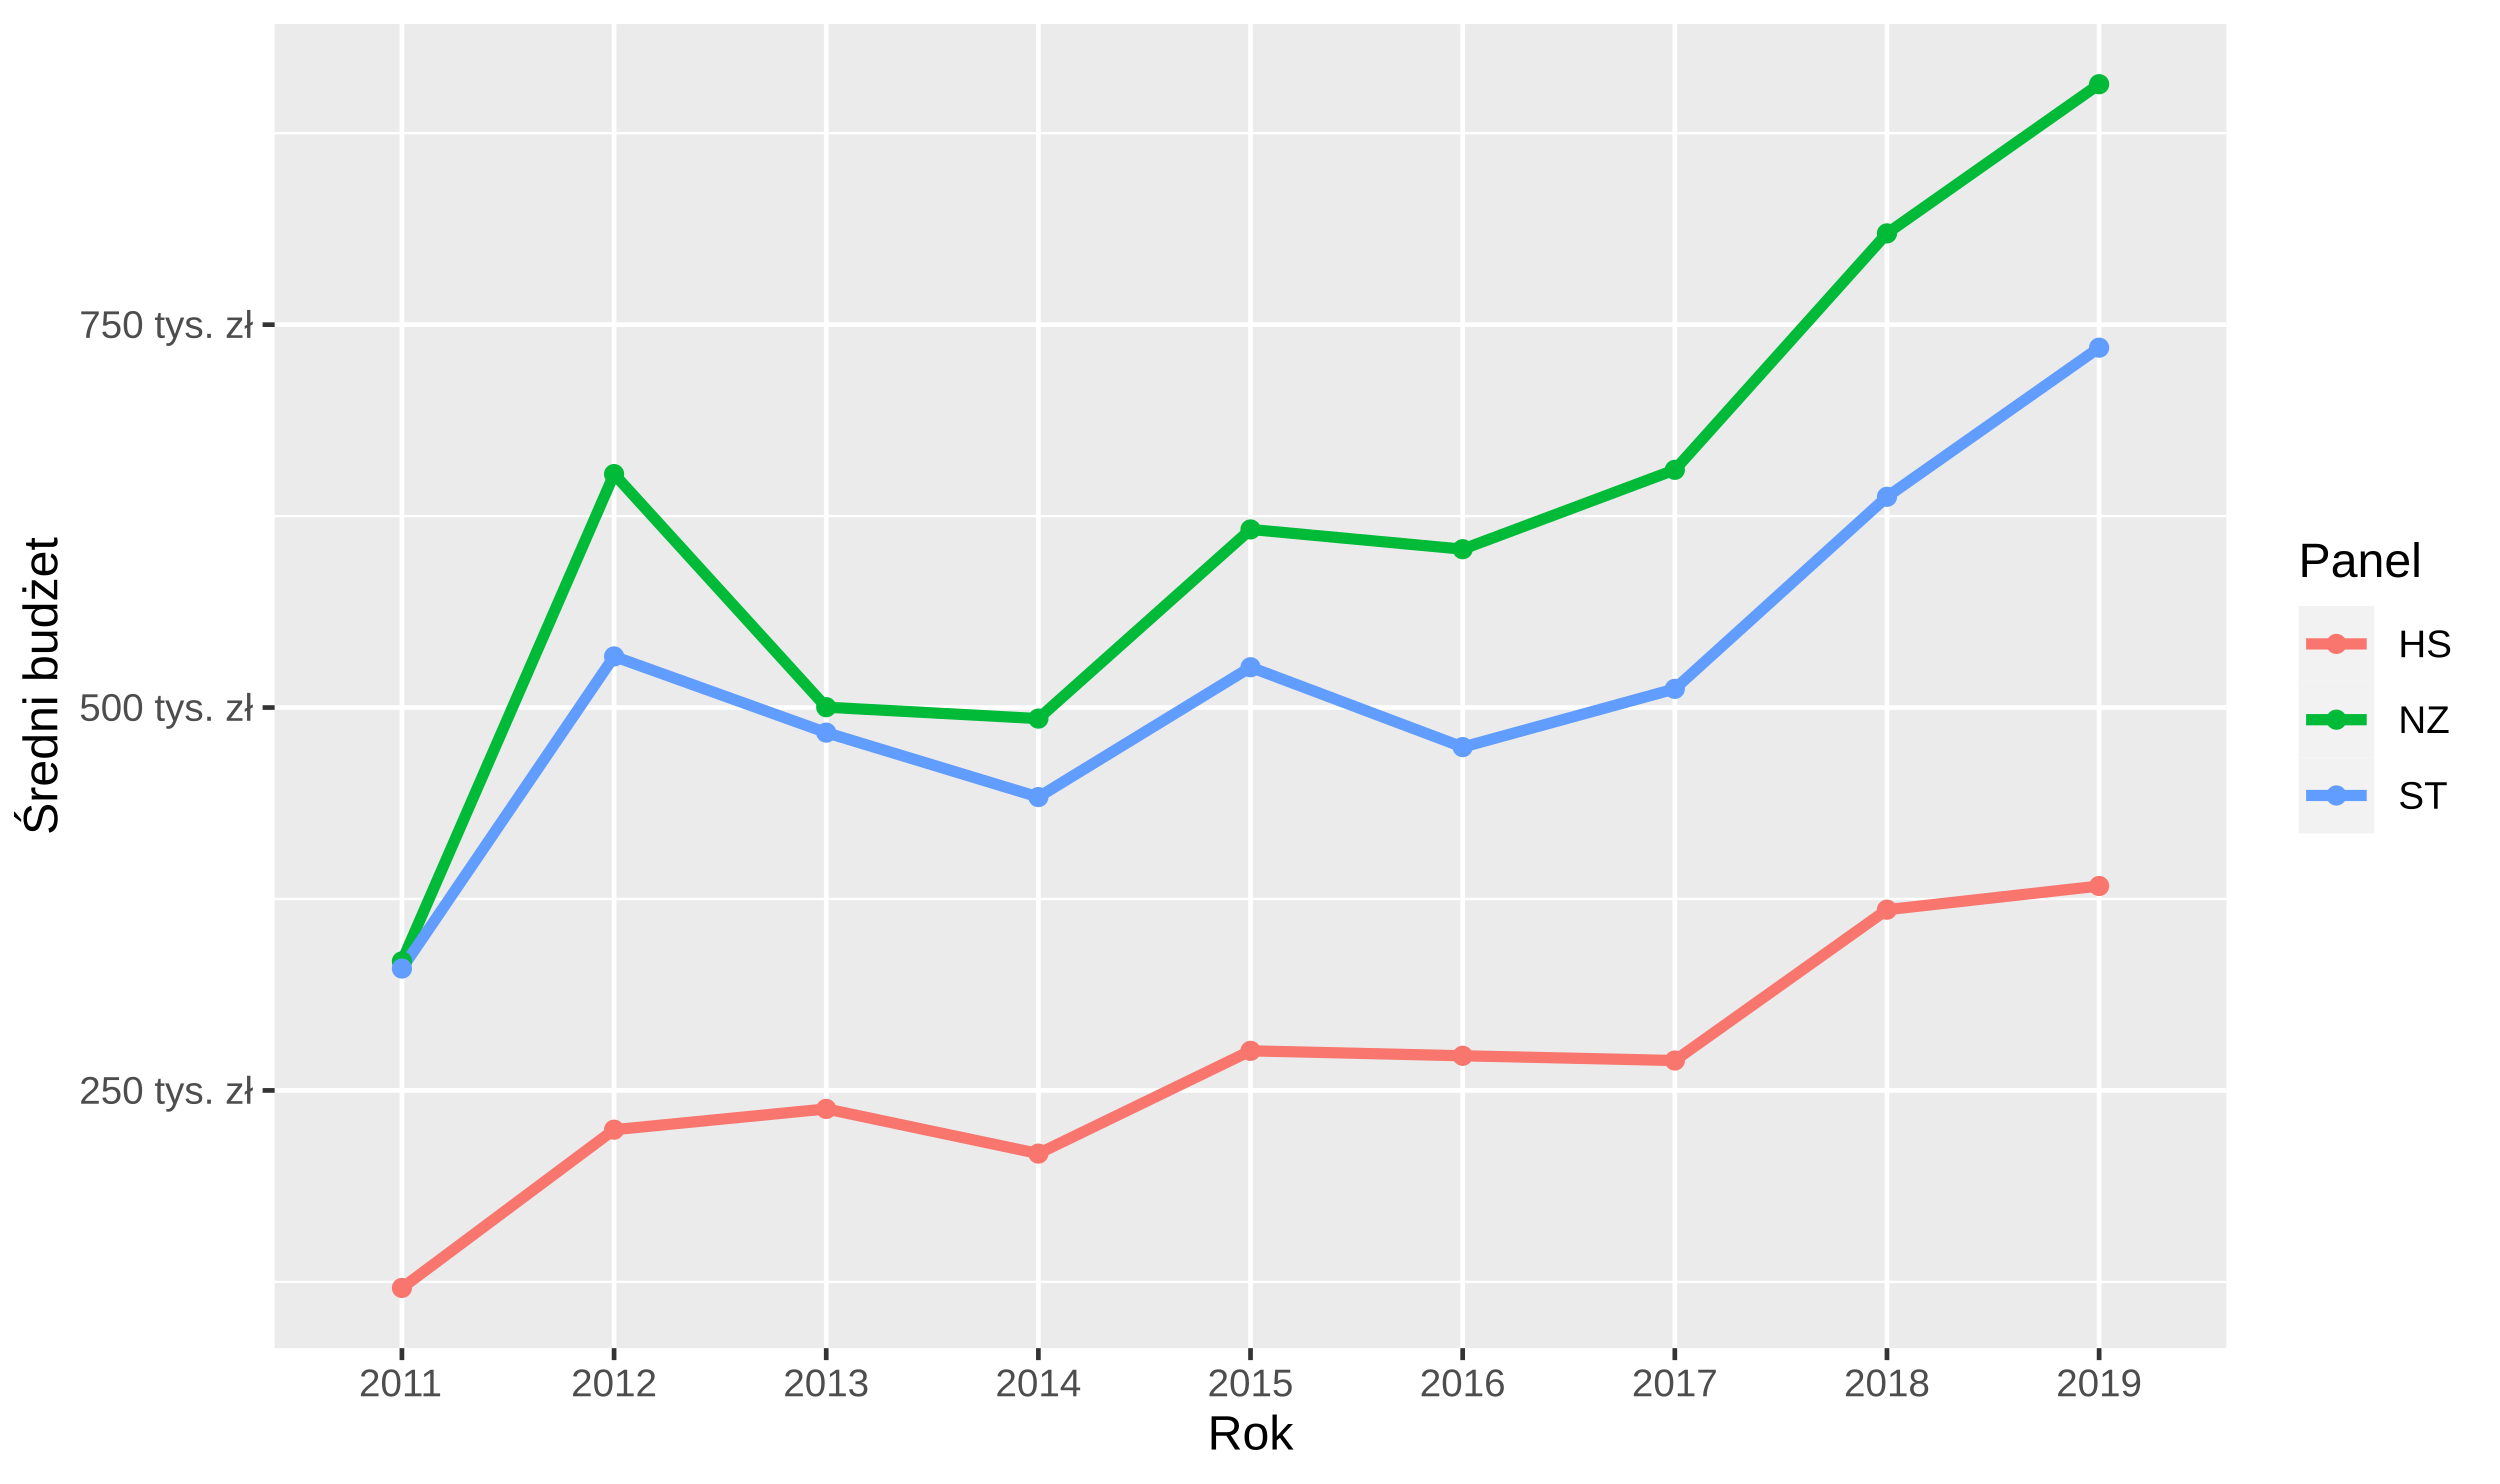
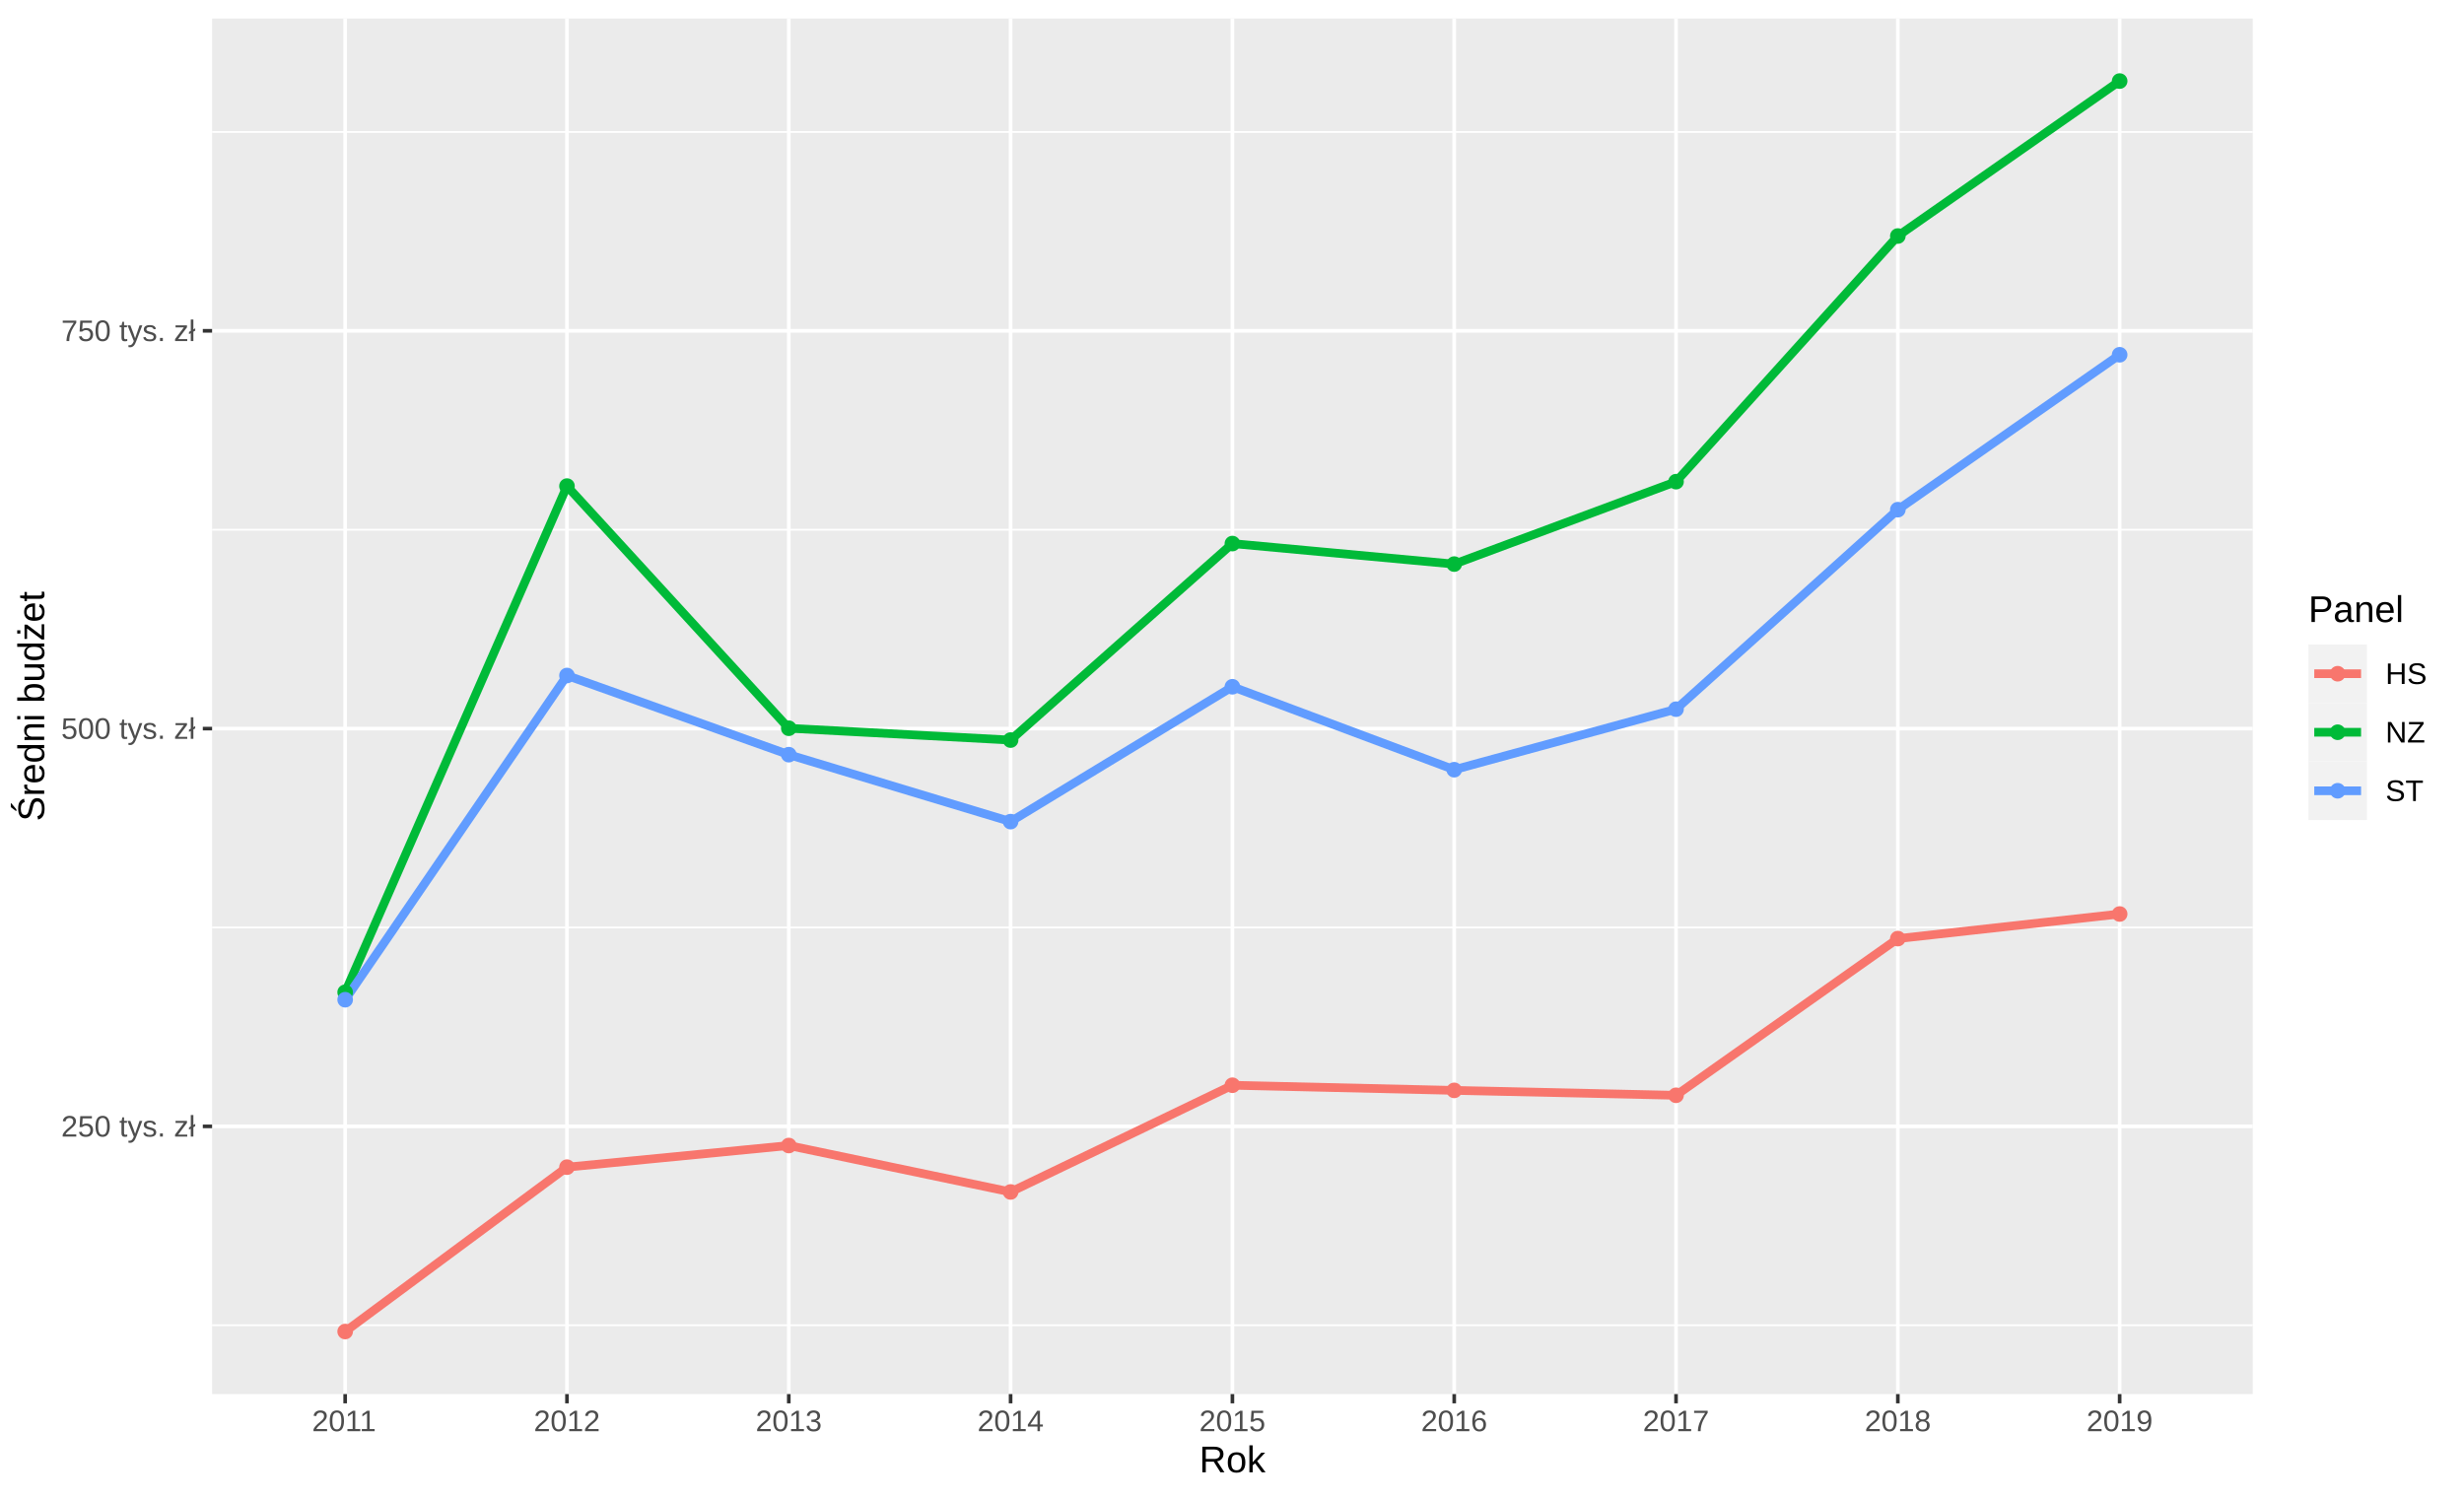
- <svg xmlns="http://www.w3.org/2000/svg" viewBox="0 0 570.00 338.25">
+ <svg xmlns="http://www.w3.org/2000/svg" viewBox="0 0 727.50 442.50">
  <defs>
    <style type="text/css">
    line, polyline, polygon, path, rect, circle {
      fill: none;
      stroke: #000000;
      stroke-linecap: round;
      stroke-linejoin: round;
      stroke-miterlimit: 10.00;
    }
  </style>
  </defs>
  <rect width="100%" height="100%" style="stroke: none; fill: #FFFFFF;" />
-   <rect x="0" y="0" width="570.00" height="338.25" style="stroke-width: 1.07; stroke: #FFFFFF; fill: #FFFFFF;" />
+   <rect x="0" y="0.00" width="727.50" height="442.50" style="stroke-width: 1.07; stroke: #FFFFFF; fill: #FFFFFF;" />
  <defs>
-     <clipPath id="cpNjIuNjJ8NTA3LjYyfDMwNy4zN3w1LjQ4">
-       <rect x="62.62" y="5.48" width="445.00" height="301.89" />
+     <clipPath id="cpNjIuNjJ8NjY1LjEyfDQxMS42Mnw1LjQ4">
+       <rect x="62.62" y="5.48" width="602.50" height="406.14" />
    </clipPath>
  </defs>
-   <rect x="62.62" y="5.48" width="445.00" height="301.89" style="stroke-width: 1.07; stroke: none; fill: #EBEBEB;" clip-path="url(#cpNjIuNjJ8NTA3LjYyfDMwNy4zN3w1LjQ4)" />
-   <polyline points="62.62,292.27 507.62,292.27 " style="stroke-width: 0.53; stroke: #FFFFFF; stroke-linecap: butt;" clip-path="url(#cpNjIuNjJ8NTA3LjYyfDMwNy4zN3w1LjQ4)" />
-   <polyline points="62.62,204.97 507.62,204.97 " style="stroke-width: 0.53; stroke: #FFFFFF; stroke-linecap: butt;" clip-path="url(#cpNjIuNjJ8NTA3LjYyfDMwNy4zN3w1LjQ4)" />
-   <polyline points="62.62,117.67 507.62,117.67 " style="stroke-width: 0.53; stroke: #FFFFFF; stroke-linecap: butt;" clip-path="url(#cpNjIuNjJ8NTA3LjYyfDMwNy4zN3w1LjQ4)" />
-   <polyline points="62.62,30.36 507.62,30.36 " style="stroke-width: 0.53; stroke: #FFFFFF; stroke-linecap: butt;" clip-path="url(#cpNjIuNjJ8NTA3LjYyfDMwNy4zN3w1LjQ4)" />
-   <polyline points="62.62,248.62 507.62,248.62 " style="stroke-width: 1.07; stroke: #FFFFFF; stroke-linecap: butt;" clip-path="url(#cpNjIuNjJ8NTA3LjYyfDMwNy4zN3w1LjQ4)" />
-   <polyline points="62.62,161.32 507.62,161.32 " style="stroke-width: 1.07; stroke: #FFFFFF; stroke-linecap: butt;" clip-path="url(#cpNjIuNjJ8NTA3LjYyfDMwNy4zN3w1LjQ4)" />
-   <polyline points="62.62,74.02 507.62,74.02 " style="stroke-width: 1.07; stroke: #FFFFFF; stroke-linecap: butt;" clip-path="url(#cpNjIuNjJ8NTA3LjYyfDMwNy4zN3w1LjQ4)" />
-   <polyline points="91.64,307.37 91.64,5.48 " style="stroke-width: 1.07; stroke: #FFFFFF; stroke-linecap: butt;" clip-path="url(#cpNjIuNjJ8NTA3LjYyfDMwNy4zN3w1LjQ4)" />
-   <polyline points="140.01,307.37 140.01,5.48 " style="stroke-width: 1.07; stroke: #FFFFFF; stroke-linecap: butt;" clip-path="url(#cpNjIuNjJ8NTA3LjYyfDMwNy4zN3w1LjQ4)" />
-   <polyline points="188.38,307.37 188.38,5.48 " style="stroke-width: 1.07; stroke: #FFFFFF; stroke-linecap: butt;" clip-path="url(#cpNjIuNjJ8NTA3LjYyfDMwNy4zN3w1LjQ4)" />
-   <polyline points="236.75,307.37 236.75,5.48 " style="stroke-width: 1.07; stroke: #FFFFFF; stroke-linecap: butt;" clip-path="url(#cpNjIuNjJ8NTA3LjYyfDMwNy4zN3w1LjQ4)" />
-   <polyline points="285.12,307.37 285.12,5.48 " style="stroke-width: 1.07; stroke: #FFFFFF; stroke-linecap: butt;" clip-path="url(#cpNjIuNjJ8NTA3LjYyfDMwNy4zN3w1LjQ4)" />
-   <polyline points="333.49,307.37 333.49,5.48 " style="stroke-width: 1.07; stroke: #FFFFFF; stroke-linecap: butt;" clip-path="url(#cpNjIuNjJ8NTA3LjYyfDMwNy4zN3w1LjQ4)" />
-   <polyline points="381.86,307.37 381.86,5.48 " style="stroke-width: 1.07; stroke: #FFFFFF; stroke-linecap: butt;" clip-path="url(#cpNjIuNjJ8NTA3LjYyfDMwNy4zN3w1LjQ4)" />
-   <polyline points="430.23,307.37 430.23,5.48 " style="stroke-width: 1.07; stroke: #FFFFFF; stroke-linecap: butt;" clip-path="url(#cpNjIuNjJ8NTA3LjYyfDMwNy4zN3w1LjQ4)" />
-   <polyline points="478.60,307.37 478.60,5.48 " style="stroke-width: 1.07; stroke: #FFFFFF; stroke-linecap: butt;" clip-path="url(#cpNjIuNjJ8NTA3LjYyfDMwNy4zN3w1LjQ4)" />
-   <polyline points="91.64,293.65 140.01,257.57 188.38,252.83 236.75,263.02 285.12,239.59 333.49,240.72 381.86,241.80 430.23,207.41 478.60,202.01 " style="stroke-width: 2.56; stroke: #F8766D; stroke-linecap: butt;" clip-path="url(#cpNjIuNjJ8NTA3LjYyfDMwNy4zN3w1LjQ4)" />
-   <polyline points="91.64,219.19 140.01,108.09 188.38,161.24 236.75,163.84 285.12,120.71 333.49,125.22 381.86,107.12 430.23,53.21 478.60,19.20 " style="stroke-width: 2.56; stroke: #00BA38; stroke-linecap: butt;" clip-path="url(#cpNjIuNjJ8NTA3LjYyfDMwNy4zN3w1LjQ4)" />
-   <polyline points="91.64,220.83 140.01,149.67 188.38,167.04 236.75,181.73 285.12,152.13 333.49,170.34 381.86,157.06 430.23,113.27 478.60,79.27 " style="stroke-width: 2.56; stroke: #619CFF; stroke-linecap: butt;" clip-path="url(#cpNjIuNjJ8NTA3LjYyfDMwNy4zN3w1LjQ4)" />
-   <circle cx="91.64" cy="293.65" r="1.95" style="stroke-width: 0.71; stroke: #F8766D; fill: #F8766D;" clip-path="url(#cpNjIuNjJ8NTA3LjYyfDMwNy4zN3w1LjQ4)" />
-   <circle cx="140.01" cy="257.57" r="1.95" style="stroke-width: 0.71; stroke: #F8766D; fill: #F8766D;" clip-path="url(#cpNjIuNjJ8NTA3LjYyfDMwNy4zN3w1LjQ4)" />
-   <circle cx="188.38" cy="252.83" r="1.95" style="stroke-width: 0.71; stroke: #F8766D; fill: #F8766D;" clip-path="url(#cpNjIuNjJ8NTA3LjYyfDMwNy4zN3w1LjQ4)" />
-   <circle cx="236.75" cy="263.02" r="1.95" style="stroke-width: 0.71; stroke: #F8766D; fill: #F8766D;" clip-path="url(#cpNjIuNjJ8NTA3LjYyfDMwNy4zN3w1LjQ4)" />
-   <circle cx="285.12" cy="239.59" r="1.95" style="stroke-width: 0.71; stroke: #F8766D; fill: #F8766D;" clip-path="url(#cpNjIuNjJ8NTA3LjYyfDMwNy4zN3w1LjQ4)" />
-   <circle cx="333.49" cy="240.72" r="1.95" style="stroke-width: 0.71; stroke: #F8766D; fill: #F8766D;" clip-path="url(#cpNjIuNjJ8NTA3LjYyfDMwNy4zN3w1LjQ4)" />
-   <circle cx="381.86" cy="241.80" r="1.95" style="stroke-width: 0.71; stroke: #F8766D; fill: #F8766D;" clip-path="url(#cpNjIuNjJ8NTA3LjYyfDMwNy4zN3w1LjQ4)" />
-   <circle cx="430.23" cy="207.41" r="1.95" style="stroke-width: 0.71; stroke: #F8766D; fill: #F8766D;" clip-path="url(#cpNjIuNjJ8NTA3LjYyfDMwNy4zN3w1LjQ4)" />
-   <circle cx="478.60" cy="202.01" r="1.95" style="stroke-width: 0.71; stroke: #F8766D; fill: #F8766D;" clip-path="url(#cpNjIuNjJ8NTA3LjYyfDMwNy4zN3w1LjQ4)" />
-   <circle cx="91.64" cy="219.19" r="1.95" style="stroke-width: 0.71; stroke: #00BA38; fill: #00BA38;" clip-path="url(#cpNjIuNjJ8NTA3LjYyfDMwNy4zN3w1LjQ4)" />
-   <circle cx="140.01" cy="108.09" r="1.95" style="stroke-width: 0.71; stroke: #00BA38; fill: #00BA38;" clip-path="url(#cpNjIuNjJ8NTA3LjYyfDMwNy4zN3w1LjQ4)" />
-   <circle cx="188.38" cy="161.24" r="1.95" style="stroke-width: 0.71; stroke: #00BA38; fill: #00BA38;" clip-path="url(#cpNjIuNjJ8NTA3LjYyfDMwNy4zN3w1LjQ4)" />
-   <circle cx="236.75" cy="163.84" r="1.95" style="stroke-width: 0.71; stroke: #00BA38; fill: #00BA38;" clip-path="url(#cpNjIuNjJ8NTA3LjYyfDMwNy4zN3w1LjQ4)" />
-   <circle cx="285.12" cy="120.71" r="1.95" style="stroke-width: 0.71; stroke: #00BA38; fill: #00BA38;" clip-path="url(#cpNjIuNjJ8NTA3LjYyfDMwNy4zN3w1LjQ4)" />
-   <circle cx="333.49" cy="125.22" r="1.95" style="stroke-width: 0.71; stroke: #00BA38; fill: #00BA38;" clip-path="url(#cpNjIuNjJ8NTA3LjYyfDMwNy4zN3w1LjQ4)" />
-   <circle cx="381.86" cy="107.12" r="1.95" style="stroke-width: 0.71; stroke: #00BA38; fill: #00BA38;" clip-path="url(#cpNjIuNjJ8NTA3LjYyfDMwNy4zN3w1LjQ4)" />
-   <circle cx="430.23" cy="53.21" r="1.95" style="stroke-width: 0.71; stroke: #00BA38; fill: #00BA38;" clip-path="url(#cpNjIuNjJ8NTA3LjYyfDMwNy4zN3w1LjQ4)" />
-   <circle cx="478.60" cy="19.20" r="1.95" style="stroke-width: 0.71; stroke: #00BA38; fill: #00BA38;" clip-path="url(#cpNjIuNjJ8NTA3LjYyfDMwNy4zN3w1LjQ4)" />
-   <circle cx="91.64" cy="220.83" r="1.95" style="stroke-width: 0.71; stroke: #619CFF; fill: #619CFF;" clip-path="url(#cpNjIuNjJ8NTA3LjYyfDMwNy4zN3w1LjQ4)" />
-   <circle cx="140.01" cy="149.67" r="1.95" style="stroke-width: 0.71; stroke: #619CFF; fill: #619CFF;" clip-path="url(#cpNjIuNjJ8NTA3LjYyfDMwNy4zN3w1LjQ4)" />
-   <circle cx="188.38" cy="167.04" r="1.95" style="stroke-width: 0.71; stroke: #619CFF; fill: #619CFF;" clip-path="url(#cpNjIuNjJ8NTA3LjYyfDMwNy4zN3w1LjQ4)" />
-   <circle cx="236.75" cy="181.73" r="1.95" style="stroke-width: 0.71; stroke: #619CFF; fill: #619CFF;" clip-path="url(#cpNjIuNjJ8NTA3LjYyfDMwNy4zN3w1LjQ4)" />
-   <circle cx="285.12" cy="152.13" r="1.95" style="stroke-width: 0.71; stroke: #619CFF; fill: #619CFF;" clip-path="url(#cpNjIuNjJ8NTA3LjYyfDMwNy4zN3w1LjQ4)" />
-   <circle cx="333.49" cy="170.34" r="1.95" style="stroke-width: 0.71; stroke: #619CFF; fill: #619CFF;" clip-path="url(#cpNjIuNjJ8NTA3LjYyfDMwNy4zN3w1LjQ4)" />
-   <circle cx="381.86" cy="157.06" r="1.95" style="stroke-width: 0.71; stroke: #619CFF; fill: #619CFF;" clip-path="url(#cpNjIuNjJ8NTA3LjYyfDMwNy4zN3w1LjQ4)" />
-   <circle cx="430.23" cy="113.27" r="1.95" style="stroke-width: 0.71; stroke: #619CFF; fill: #619CFF;" clip-path="url(#cpNjIuNjJ8NTA3LjYyfDMwNy4zN3w1LjQ4)" />
-   <circle cx="478.60" cy="79.27" r="1.95" style="stroke-width: 0.71; stroke: #619CFF; fill: #619CFF;" clip-path="url(#cpNjIuNjJ8NTA3LjYyfDMwNy4zN3w1LjQ4)" />
+   <rect x="62.62" y="5.48" width="602.50" height="406.14" style="stroke-width: 1.07; stroke: none; fill: #EBEBEB;" clip-path="url(#cpNjIuNjJ8NjY1LjEyfDQxMS42Mnw1LjQ4)" />
+   <polyline points="62.62,391.31 665.12,391.31 " style="stroke-width: 0.53; stroke: #FFFFFF; stroke-linecap: butt;" clip-path="url(#cpNjIuNjJ8NjY1LjEyfDQxMS42Mnw1LjQ4)" />
+   <polyline points="62.62,273.86 665.12,273.86 " style="stroke-width: 0.53; stroke: #FFFFFF; stroke-linecap: butt;" clip-path="url(#cpNjIuNjJ8NjY1LjEyfDQxMS42Mnw1LjQ4)" />
+   <polyline points="62.62,156.41 665.12,156.41 " style="stroke-width: 0.53; stroke: #FFFFFF; stroke-linecap: butt;" clip-path="url(#cpNjIuNjJ8NjY1LjEyfDQxMS42Mnw1LjQ4)" />
+   <polyline points="62.62,38.96 665.12,38.96 " style="stroke-width: 0.53; stroke: #FFFFFF; stroke-linecap: butt;" clip-path="url(#cpNjIuNjJ8NjY1LjEyfDQxMS42Mnw1LjQ4)" />
+   <polyline points="62.62,332.59 665.12,332.59 " style="stroke-width: 1.07; stroke: #FFFFFF; stroke-linecap: butt;" clip-path="url(#cpNjIuNjJ8NjY1LjEyfDQxMS42Mnw1LjQ4)" />
+   <polyline points="62.62,215.13 665.12,215.13 " style="stroke-width: 1.07; stroke: #FFFFFF; stroke-linecap: butt;" clip-path="url(#cpNjIuNjJ8NjY1LjEyfDQxMS42Mnw1LjQ4)" />
+   <polyline points="62.62,97.68 665.12,97.68 " style="stroke-width: 1.07; stroke: #FFFFFF; stroke-linecap: butt;" clip-path="url(#cpNjIuNjJ8NjY1LjEyfDQxMS42Mnw1LjQ4)" />
+   <polyline points="101.91,411.62 101.91,5.48 " style="stroke-width: 1.07; stroke: #FFFFFF; stroke-linecap: butt;" clip-path="url(#cpNjIuNjJ8NjY1LjEyfDQxMS42Mnw1LjQ4)" />
+   <polyline points="167.40,411.62 167.40,5.48 " style="stroke-width: 1.07; stroke: #FFFFFF; stroke-linecap: butt;" clip-path="url(#cpNjIuNjJ8NjY1LjEyfDQxMS42Mnw1LjQ4)" />
+   <polyline points="232.89,411.62 232.89,5.48 " style="stroke-width: 1.07; stroke: #FFFFFF; stroke-linecap: butt;" clip-path="url(#cpNjIuNjJ8NjY1LjEyfDQxMS42Mnw1LjQ4)" />
+   <polyline points="298.38,411.62 298.38,5.48 " style="stroke-width: 1.07; stroke: #FFFFFF; stroke-linecap: butt;" clip-path="url(#cpNjIuNjJ8NjY1LjEyfDQxMS42Mnw1LjQ4)" />
+   <polyline points="363.87,411.62 363.87,5.48 " style="stroke-width: 1.07; stroke: #FFFFFF; stroke-linecap: butt;" clip-path="url(#cpNjIuNjJ8NjY1LjEyfDQxMS42Mnw1LjQ4)" />
+   <polyline points="429.36,411.62 429.36,5.48 " style="stroke-width: 1.07; stroke: #FFFFFF; stroke-linecap: butt;" clip-path="url(#cpNjIuNjJ8NjY1LjEyfDQxMS42Mnw1LjQ4)" />
+   <polyline points="494.85,411.62 494.85,5.48 " style="stroke-width: 1.07; stroke: #FFFFFF; stroke-linecap: butt;" clip-path="url(#cpNjIuNjJ8NjY1LjEyfDQxMS42Mnw1LjQ4)" />
+   <polyline points="560.34,411.62 560.34,5.48 " style="stroke-width: 1.07; stroke: #FFFFFF; stroke-linecap: butt;" clip-path="url(#cpNjIuNjJ8NjY1LjEyfDQxMS42Mnw1LjQ4)" />
+   <polyline points="625.83,411.62 625.83,5.48 " style="stroke-width: 1.07; stroke: #FFFFFF; stroke-linecap: butt;" clip-path="url(#cpNjIuNjJ8NjY1LjEyfDQxMS42Mnw1LjQ4)" />
+   <polyline points="101.91,393.16 167.40,344.63 232.89,338.24 298.38,351.95 363.87,320.44 429.36,321.96 494.85,323.41 560.34,277.14 625.83,269.88 " style="stroke-width: 2.56; stroke: #F8766D; stroke-linecap: butt;" clip-path="url(#cpNjIuNjJ8NjY1LjEyfDQxMS42Mnw1LjQ4)" />
+   <polyline points="101.91,292.99 167.40,143.53 232.89,215.03 298.38,218.52 363.87,160.50 429.36,166.56 494.85,142.22 560.34,69.69 625.83,23.94 " style="stroke-width: 2.56; stroke: #00BA38; stroke-linecap: butt;" clip-path="url(#cpNjIuNjJ8NjY1LjEyfDQxMS42Mnw1LjQ4)" />
+   <polyline points="101.91,295.19 167.40,199.46 232.89,222.83 298.38,242.60 363.87,202.78 429.36,227.27 494.85,209.40 560.34,150.49 625.83,104.75 " style="stroke-width: 2.56; stroke: #619CFF; stroke-linecap: butt;" clip-path="url(#cpNjIuNjJ8NjY1LjEyfDQxMS42Mnw1LjQ4)" />
+   <circle cx="101.91" cy="393.16" r="1.95" style="stroke-width: 0.71; stroke: #F8766D; fill: #F8766D;" clip-path="url(#cpNjIuNjJ8NjY1LjEyfDQxMS42Mnw1LjQ4)" />
+   <circle cx="167.40" cy="344.63" r="1.95" style="stroke-width: 0.71; stroke: #F8766D; fill: #F8766D;" clip-path="url(#cpNjIuNjJ8NjY1LjEyfDQxMS42Mnw1LjQ4)" />
+   <circle cx="232.89" cy="338.24" r="1.95" style="stroke-width: 0.71; stroke: #F8766D; fill: #F8766D;" clip-path="url(#cpNjIuNjJ8NjY1LjEyfDQxMS42Mnw1LjQ4)" />
+   <circle cx="298.38" cy="351.95" r="1.95" style="stroke-width: 0.71; stroke: #F8766D; fill: #F8766D;" clip-path="url(#cpNjIuNjJ8NjY1LjEyfDQxMS42Mnw1LjQ4)" />
+   <circle cx="363.87" cy="320.44" r="1.95" style="stroke-width: 0.71; stroke: #F8766D; fill: #F8766D;" clip-path="url(#cpNjIuNjJ8NjY1LjEyfDQxMS42Mnw1LjQ4)" />
+   <circle cx="429.36" cy="321.96" r="1.95" style="stroke-width: 0.71; stroke: #F8766D; fill: #F8766D;" clip-path="url(#cpNjIuNjJ8NjY1LjEyfDQxMS42Mnw1LjQ4)" />
+   <circle cx="494.85" cy="323.41" r="1.95" style="stroke-width: 0.71; stroke: #F8766D; fill: #F8766D;" clip-path="url(#cpNjIuNjJ8NjY1LjEyfDQxMS42Mnw1LjQ4)" />
+   <circle cx="560.34" cy="277.14" r="1.95" style="stroke-width: 0.71; stroke: #F8766D; fill: #F8766D;" clip-path="url(#cpNjIuNjJ8NjY1LjEyfDQxMS42Mnw1LjQ4)" />
+   <circle cx="625.83" cy="269.88" r="1.95" style="stroke-width: 0.71; stroke: #F8766D; fill: #F8766D;" clip-path="url(#cpNjIuNjJ8NjY1LjEyfDQxMS42Mnw1LjQ4)" />
+   <circle cx="101.91" cy="292.99" r="1.95" style="stroke-width: 0.71; stroke: #00BA38; fill: #00BA38;" clip-path="url(#cpNjIuNjJ8NjY1LjEyfDQxMS42Mnw1LjQ4)" />
+   <circle cx="167.40" cy="143.53" r="1.95" style="stroke-width: 0.71; stroke: #00BA38; fill: #00BA38;" clip-path="url(#cpNjIuNjJ8NjY1LjEyfDQxMS42Mnw1LjQ4)" />
+   <circle cx="232.89" cy="215.03" r="1.95" style="stroke-width: 0.71; stroke: #00BA38; fill: #00BA38;" clip-path="url(#cpNjIuNjJ8NjY1LjEyfDQxMS42Mnw1LjQ4)" />
+   <circle cx="298.38" cy="218.52" r="1.95" style="stroke-width: 0.71; stroke: #00BA38; fill: #00BA38;" clip-path="url(#cpNjIuNjJ8NjY1LjEyfDQxMS42Mnw1LjQ4)" />
+   <circle cx="363.87" cy="160.50" r="1.95" style="stroke-width: 0.71; stroke: #00BA38; fill: #00BA38;" clip-path="url(#cpNjIuNjJ8NjY1LjEyfDQxMS42Mnw1LjQ4)" />
+   <circle cx="429.36" cy="166.56" r="1.95" style="stroke-width: 0.71; stroke: #00BA38; fill: #00BA38;" clip-path="url(#cpNjIuNjJ8NjY1LjEyfDQxMS42Mnw1LjQ4)" />
+   <circle cx="494.85" cy="142.22" r="1.95" style="stroke-width: 0.71; stroke: #00BA38; fill: #00BA38;" clip-path="url(#cpNjIuNjJ8NjY1LjEyfDQxMS42Mnw1LjQ4)" />
+   <circle cx="560.34" cy="69.69" r="1.95" style="stroke-width: 0.71; stroke: #00BA38; fill: #00BA38;" clip-path="url(#cpNjIuNjJ8NjY1LjEyfDQxMS42Mnw1LjQ4)" />
+   <circle cx="625.83" cy="23.94" r="1.95" style="stroke-width: 0.71; stroke: #00BA38; fill: #00BA38;" clip-path="url(#cpNjIuNjJ8NjY1LjEyfDQxMS42Mnw1LjQ4)" />
+   <circle cx="101.91" cy="295.19" r="1.95" style="stroke-width: 0.71; stroke: #619CFF; fill: #619CFF;" clip-path="url(#cpNjIuNjJ8NjY1LjEyfDQxMS42Mnw1LjQ4)" />
+   <circle cx="167.40" cy="199.46" r="1.95" style="stroke-width: 0.71; stroke: #619CFF; fill: #619CFF;" clip-path="url(#cpNjIuNjJ8NjY1LjEyfDQxMS42Mnw1LjQ4)" />
+   <circle cx="232.89" cy="222.83" r="1.95" style="stroke-width: 0.71; stroke: #619CFF; fill: #619CFF;" clip-path="url(#cpNjIuNjJ8NjY1LjEyfDQxMS42Mnw1LjQ4)" />
+   <circle cx="298.38" cy="242.60" r="1.95" style="stroke-width: 0.71; stroke: #619CFF; fill: #619CFF;" clip-path="url(#cpNjIuNjJ8NjY1LjEyfDQxMS42Mnw1LjQ4)" />
+   <circle cx="363.87" cy="202.78" r="1.95" style="stroke-width: 0.71; stroke: #619CFF; fill: #619CFF;" clip-path="url(#cpNjIuNjJ8NjY1LjEyfDQxMS42Mnw1LjQ4)" />
+   <circle cx="429.36" cy="227.27" r="1.95" style="stroke-width: 0.71; stroke: #619CFF; fill: #619CFF;" clip-path="url(#cpNjIuNjJ8NjY1LjEyfDQxMS42Mnw1LjQ4)" />
+   <circle cx="494.85" cy="209.40" r="1.95" style="stroke-width: 0.71; stroke: #619CFF; fill: #619CFF;" clip-path="url(#cpNjIuNjJ8NjY1LjEyfDQxMS42Mnw1LjQ4)" />
+   <circle cx="560.34" cy="150.49" r="1.95" style="stroke-width: 0.71; stroke: #619CFF; fill: #619CFF;" clip-path="url(#cpNjIuNjJ8NjY1LjEyfDQxMS42Mnw1LjQ4)" />
+   <circle cx="625.83" cy="104.75" r="1.95" style="stroke-width: 0.71; stroke: #619CFF; fill: #619CFF;" clip-path="url(#cpNjIuNjJ8NjY1LjEyfDQxMS42Mnw1LjQ4)" />
  <defs>
-     <clipPath id="cpMC4wMHw1NzAuMDB8MzM4LjI1fDAuMDA=">
-       <rect x="0.00" y="0.00" width="570.00" height="338.25" />
+     <clipPath id="cpMC4wMHw3MjcuNTB8NDQyLjUwfDAuMDA=">
+       <rect x="0.00" y="0.00" width="727.50" height="442.50" />
    </clipPath>
  </defs>
-   <g clip-path="url(#cpMC4wMHw1NzAuMDB8MzM4LjI1fDAuMDA=)">
-     <text x="18.07" y="251.65" style="font-size: 8.80px; fill: #4D4D4D; font-family: Liberation Sans;" textLength="39.62px" lengthAdjust="spacingAndGlyphs">250 tys. zł</text>
+   <g clip-path="url(#cpMC4wMHw3MjcuNTB8NDQyLjUwfDAuMDA=)">
+     <text x="18.07" y="335.61" style="font-size: 8.80px; fill: #4D4D4D; font-family: Liberation Sans;" textLength="39.62px" lengthAdjust="spacingAndGlyphs">250 tys. zł</text>
  </g>
-   <g clip-path="url(#cpMC4wMHw1NzAuMDB8MzM4LjI1fDAuMDA=)">
-     <text x="18.07" y="164.35" style="font-size: 8.80px; fill: #4D4D4D; font-family: Liberation Sans;" textLength="39.62px" lengthAdjust="spacingAndGlyphs">500 tys. zł</text>
+   <g clip-path="url(#cpMC4wMHw3MjcuNTB8NDQyLjUwfDAuMDA=)">
+     <text x="18.07" y="218.16" style="font-size: 8.80px; fill: #4D4D4D; font-family: Liberation Sans;" textLength="39.62px" lengthAdjust="spacingAndGlyphs">500 tys. zł</text>
  </g>
-   <g clip-path="url(#cpMC4wMHw1NzAuMDB8MzM4LjI1fDAuMDA=)">
-     <text x="18.07" y="77.04" style="font-size: 8.80px; fill: #4D4D4D; font-family: Liberation Sans;" textLength="39.62px" lengthAdjust="spacingAndGlyphs">750 tys. zł</text>
+   <g clip-path="url(#cpMC4wMHw3MjcuNTB8NDQyLjUwfDAuMDA=)">
+     <text x="18.07" y="100.71" style="font-size: 8.80px; fill: #4D4D4D; font-family: Liberation Sans;" textLength="39.62px" lengthAdjust="spacingAndGlyphs">750 tys. zł</text>
  </g>
-   <polyline points="59.88,248.62 62.62,248.62 " style="stroke-width: 1.07; stroke: #333333; stroke-linecap: butt;" clip-path="url(#cpMC4wMHw1NzAuMDB8MzM4LjI1fDAuMDA=)" />
-   <polyline points="59.88,161.32 62.62,161.32 " style="stroke-width: 1.07; stroke: #333333; stroke-linecap: butt;" clip-path="url(#cpMC4wMHw1NzAuMDB8MzM4LjI1fDAuMDA=)" />
-   <polyline points="59.88,74.02 62.62,74.02 " style="stroke-width: 1.07; stroke: #333333; stroke-linecap: butt;" clip-path="url(#cpMC4wMHw1NzAuMDB8MzM4LjI1fDAuMDA=)" />
-   <polyline points="91.64,310.11 91.64,307.37 " style="stroke-width: 1.07; stroke: #333333; stroke-linecap: butt;" clip-path="url(#cpMC4wMHw1NzAuMDB8MzM4LjI1fDAuMDA=)" />
-   <polyline points="140.01,310.11 140.01,307.37 " style="stroke-width: 1.07; stroke: #333333; stroke-linecap: butt;" clip-path="url(#cpMC4wMHw1NzAuMDB8MzM4LjI1fDAuMDA=)" />
-   <polyline points="188.38,310.11 188.38,307.37 " style="stroke-width: 1.07; stroke: #333333; stroke-linecap: butt;" clip-path="url(#cpMC4wMHw1NzAuMDB8MzM4LjI1fDAuMDA=)" />
-   <polyline points="236.75,310.11 236.75,307.37 " style="stroke-width: 1.07; stroke: #333333; stroke-linecap: butt;" clip-path="url(#cpMC4wMHw1NzAuMDB8MzM4LjI1fDAuMDA=)" />
-   <polyline points="285.12,310.11 285.12,307.37 " style="stroke-width: 1.07; stroke: #333333; stroke-linecap: butt;" clip-path="url(#cpMC4wMHw1NzAuMDB8MzM4LjI1fDAuMDA=)" />
-   <polyline points="333.49,310.11 333.49,307.37 " style="stroke-width: 1.07; stroke: #333333; stroke-linecap: butt;" clip-path="url(#cpMC4wMHw1NzAuMDB8MzM4LjI1fDAuMDA=)" />
-   <polyline points="381.86,310.11 381.86,307.37 " style="stroke-width: 1.07; stroke: #333333; stroke-linecap: butt;" clip-path="url(#cpMC4wMHw1NzAuMDB8MzM4LjI1fDAuMDA=)" />
-   <polyline points="430.23,310.11 430.23,307.37 " style="stroke-width: 1.07; stroke: #333333; stroke-linecap: butt;" clip-path="url(#cpMC4wMHw1NzAuMDB8MzM4LjI1fDAuMDA=)" />
-   <polyline points="478.60,310.11 478.60,307.37 " style="stroke-width: 1.07; stroke: #333333; stroke-linecap: butt;" clip-path="url(#cpMC4wMHw1NzAuMDB8MzM4LjI1fDAuMDA=)" />
-   <g clip-path="url(#cpMC4wMHw1NzAuMDB8MzM4LjI1fDAuMDA=)">
-     <text x="81.85" y="318.35" style="font-size: 8.80px; fill: #4D4D4D; font-family: Liberation Sans;" textLength="19.58px" lengthAdjust="spacingAndGlyphs">2011</text>
+   <polyline points="59.88,332.59 62.62,332.59 " style="stroke-width: 1.07; stroke: #333333; stroke-linecap: butt;" clip-path="url(#cpMC4wMHw3MjcuNTB8NDQyLjUwfDAuMDA=)" />
+   <polyline points="59.88,215.13 62.62,215.13 " style="stroke-width: 1.07; stroke: #333333; stroke-linecap: butt;" clip-path="url(#cpMC4wMHw3MjcuNTB8NDQyLjUwfDAuMDA=)" />
+   <polyline points="59.88,97.68 62.62,97.68 " style="stroke-width: 1.07; stroke: #333333; stroke-linecap: butt;" clip-path="url(#cpMC4wMHw3MjcuNTB8NDQyLjUwfDAuMDA=)" />
+   <polyline points="101.91,414.36 101.91,411.62 " style="stroke-width: 1.07; stroke: #333333; stroke-linecap: butt;" clip-path="url(#cpMC4wMHw3MjcuNTB8NDQyLjUwfDAuMDA=)" />
+   <polyline points="167.40,414.36 167.40,411.62 " style="stroke-width: 1.07; stroke: #333333; stroke-linecap: butt;" clip-path="url(#cpMC4wMHw3MjcuNTB8NDQyLjUwfDAuMDA=)" />
+   <polyline points="232.89,414.36 232.89,411.62 " style="stroke-width: 1.07; stroke: #333333; stroke-linecap: butt;" clip-path="url(#cpMC4wMHw3MjcuNTB8NDQyLjUwfDAuMDA=)" />
+   <polyline points="298.38,414.36 298.38,411.62 " style="stroke-width: 1.07; stroke: #333333; stroke-linecap: butt;" clip-path="url(#cpMC4wMHw3MjcuNTB8NDQyLjUwfDAuMDA=)" />
+   <polyline points="363.87,414.36 363.87,411.62 " style="stroke-width: 1.07; stroke: #333333; stroke-linecap: butt;" clip-path="url(#cpMC4wMHw3MjcuNTB8NDQyLjUwfDAuMDA=)" />
+   <polyline points="429.36,414.36 429.36,411.62 " style="stroke-width: 1.07; stroke: #333333; stroke-linecap: butt;" clip-path="url(#cpMC4wMHw3MjcuNTB8NDQyLjUwfDAuMDA=)" />
+   <polyline points="494.85,414.36 494.85,411.62 " style="stroke-width: 1.07; stroke: #333333; stroke-linecap: butt;" clip-path="url(#cpMC4wMHw3MjcuNTB8NDQyLjUwfDAuMDA=)" />
+   <polyline points="560.34,414.36 560.34,411.62 " style="stroke-width: 1.07; stroke: #333333; stroke-linecap: butt;" clip-path="url(#cpMC4wMHw3MjcuNTB8NDQyLjUwfDAuMDA=)" />
+   <polyline points="625.83,414.36 625.83,411.62 " style="stroke-width: 1.07; stroke: #333333; stroke-linecap: butt;" clip-path="url(#cpMC4wMHw3MjcuNTB8NDQyLjUwfDAuMDA=)" />
+   <g clip-path="url(#cpMC4wMHw3MjcuNTB8NDQyLjUwfDAuMDA=)">
+     <text x="92.12" y="422.60" style="font-size: 8.80px; fill: #4D4D4D; font-family: Liberation Sans;" textLength="19.58px" lengthAdjust="spacingAndGlyphs">2011</text>
  </g>
-   <g clip-path="url(#cpMC4wMHw1NzAuMDB8MzM4LjI1fDAuMDA=)">
-     <text x="130.22" y="318.35" style="font-size: 8.80px; fill: #4D4D4D; font-family: Liberation Sans;" textLength="19.58px" lengthAdjust="spacingAndGlyphs">2012</text>
+   <g clip-path="url(#cpMC4wMHw3MjcuNTB8NDQyLjUwfDAuMDA=)">
+     <text x="157.61" y="422.60" style="font-size: 8.80px; fill: #4D4D4D; font-family: Liberation Sans;" textLength="19.58px" lengthAdjust="spacingAndGlyphs">2012</text>
  </g>
-   <g clip-path="url(#cpMC4wMHw1NzAuMDB8MzM4LjI1fDAuMDA=)">
-     <text x="178.59" y="318.35" style="font-size: 8.80px; fill: #4D4D4D; font-family: Liberation Sans;" textLength="19.58px" lengthAdjust="spacingAndGlyphs">2013</text>
+   <g clip-path="url(#cpMC4wMHw3MjcuNTB8NDQyLjUwfDAuMDA=)">
+     <text x="223.10" y="422.60" style="font-size: 8.80px; fill: #4D4D4D; font-family: Liberation Sans;" textLength="19.58px" lengthAdjust="spacingAndGlyphs">2013</text>
  </g>
-   <g clip-path="url(#cpMC4wMHw1NzAuMDB8MzM4LjI1fDAuMDA=)">
-     <text x="226.96" y="318.35" style="font-size: 8.80px; fill: #4D4D4D; font-family: Liberation Sans;" textLength="19.58px" lengthAdjust="spacingAndGlyphs">2014</text>
+   <g clip-path="url(#cpMC4wMHw3MjcuNTB8NDQyLjUwfDAuMDA=)">
+     <text x="288.59" y="422.60" style="font-size: 8.80px; fill: #4D4D4D; font-family: Liberation Sans;" textLength="19.58px" lengthAdjust="spacingAndGlyphs">2014</text>
  </g>
-   <g clip-path="url(#cpMC4wMHw1NzAuMDB8MzM4LjI1fDAuMDA=)">
-     <text x="275.33" y="318.35" style="font-size: 8.80px; fill: #4D4D4D; font-family: Liberation Sans;" textLength="19.58px" lengthAdjust="spacingAndGlyphs">2015</text>
+   <g clip-path="url(#cpMC4wMHw3MjcuNTB8NDQyLjUwfDAuMDA=)">
+     <text x="354.08" y="422.60" style="font-size: 8.80px; fill: #4D4D4D; font-family: Liberation Sans;" textLength="19.58px" lengthAdjust="spacingAndGlyphs">2015</text>
  </g>
-   <g clip-path="url(#cpMC4wMHw1NzAuMDB8MzM4LjI1fDAuMDA=)">
-     <text x="323.70" y="318.35" style="font-size: 8.80px; fill: #4D4D4D; font-family: Liberation Sans;" textLength="19.58px" lengthAdjust="spacingAndGlyphs">2016</text>
+   <g clip-path="url(#cpMC4wMHw3MjcuNTB8NDQyLjUwfDAuMDA=)">
+     <text x="419.57" y="422.60" style="font-size: 8.80px; fill: #4D4D4D; font-family: Liberation Sans;" textLength="19.58px" lengthAdjust="spacingAndGlyphs">2016</text>
  </g>
-   <g clip-path="url(#cpMC4wMHw1NzAuMDB8MzM4LjI1fDAuMDA=)">
-     <text x="372.07" y="318.35" style="font-size: 8.80px; fill: #4D4D4D; font-family: Liberation Sans;" textLength="19.58px" lengthAdjust="spacingAndGlyphs">2017</text>
+   <g clip-path="url(#cpMC4wMHw3MjcuNTB8NDQyLjUwfDAuMDA=)">
+     <text x="485.06" y="422.60" style="font-size: 8.80px; fill: #4D4D4D; font-family: Liberation Sans;" textLength="19.58px" lengthAdjust="spacingAndGlyphs">2017</text>
  </g>
-   <g clip-path="url(#cpMC4wMHw1NzAuMDB8MzM4LjI1fDAuMDA=)">
-     <text x="420.44" y="318.35" style="font-size: 8.80px; fill: #4D4D4D; font-family: Liberation Sans;" textLength="19.58px" lengthAdjust="spacingAndGlyphs">2018</text>
+   <g clip-path="url(#cpMC4wMHw3MjcuNTB8NDQyLjUwfDAuMDA=)">
+     <text x="550.55" y="422.60" style="font-size: 8.80px; fill: #4D4D4D; font-family: Liberation Sans;" textLength="19.58px" lengthAdjust="spacingAndGlyphs">2018</text>
  </g>
-   <g clip-path="url(#cpMC4wMHw1NzAuMDB8MzM4LjI1fDAuMDA=)">
-     <text x="468.81" y="318.35" style="font-size: 8.80px; fill: #4D4D4D; font-family: Liberation Sans;" textLength="19.58px" lengthAdjust="spacingAndGlyphs">2019</text>
+   <g clip-path="url(#cpMC4wMHw3MjcuNTB8NDQyLjUwfDAuMDA=)">
+     <text x="616.04" y="422.60" style="font-size: 8.80px; fill: #4D4D4D; font-family: Liberation Sans;" textLength="19.58px" lengthAdjust="spacingAndGlyphs">2019</text>
  </g>
-   <g clip-path="url(#cpMC4wMHw1NzAuMDB8MzM4LjI1fDAuMDA=)">
-     <text x="275.34" y="330.49" style="font-size: 11.00px; font-family: Liberation Sans;" textLength="19.56px" lengthAdjust="spacingAndGlyphs">Rok</text>
+   <g clip-path="url(#cpMC4wMHw3MjcuNTB8NDQyLjUwfDAuMDA=)">
+     <text x="354.09" y="434.74" style="font-size: 11.00px; font-family: Liberation Sans;" textLength="19.56px" lengthAdjust="spacingAndGlyphs">Rok</text>
  </g>
-   <g clip-path="url(#cpMC4wMHw1NzAuMDB8MzM4LjI1fDAuMDA=)">
-     <text transform="translate(13.05,190.36) rotate(-90)" style="font-size: 11.00px; font-family: Liberation Sans;" textLength="67.88px" lengthAdjust="spacingAndGlyphs">Średni budżet</text>
+   <g clip-path="url(#cpMC4wMHw3MjcuNTB8NDQyLjUwfDAuMDA=)">
+     <text transform="translate(13.05,242.49) rotate(-90)" style="font-size: 11.00px; font-family: Liberation Sans;" textLength="67.88px" lengthAdjust="spacingAndGlyphs">Średni budżet</text>
  </g>
-   <rect x="518.58" y="117.36" width="45.94" height="78.13" style="stroke-width: 1.07; stroke: none; fill: #FFFFFF;" clip-path="url(#cpMC4wMHw1NzAuMDB8MzM4LjI1fDAuMDA=)" />
-   <g clip-path="url(#cpMC4wMHw1NzAuMDB8MzM4LjI1fDAuMDA=)">
-     <text x="524.06" y="131.55" style="font-size: 11.00px; font-family: Liberation Sans;" textLength="28.13px" lengthAdjust="spacingAndGlyphs">Panel</text>
+   <rect x="676.08" y="169.48" width="45.94" height="78.13" style="stroke-width: 1.07; stroke: none; fill: #FFFFFF;" clip-path="url(#cpMC4wMHw3MjcuNTB8NDQyLjUwfDAuMDA=)" />
+   <g clip-path="url(#cpMC4wMHw3MjcuNTB8NDQyLjUwfDAuMDA=)">
+     <text x="681.56" y="183.67" style="font-size: 11.00px; font-family: Liberation Sans;" textLength="28.13px" lengthAdjust="spacingAndGlyphs">Panel</text>
  </g>
-   <rect x="524.06" y="138.17" width="17.28" height="17.28" style="stroke-width: 1.07; stroke: none; fill: #F2F2F2;" clip-path="url(#cpMC4wMHw1NzAuMDB8MzM4LjI1fDAuMDA=)" />
-   <line x1="525.79" y1="146.81" x2="539.61" y2="146.81" style="stroke-width: 2.56; stroke: #F8766D; stroke-linecap: butt;" clip-path="url(#cpMC4wMHw1NzAuMDB8MzM4LjI1fDAuMDA=)" />
-   <circle cx="532.70" cy="146.81" r="1.95" style="stroke-width: 0.71; stroke: #F8766D; fill: #F8766D;" clip-path="url(#cpMC4wMHw1NzAuMDB8MzM4LjI1fDAuMDA=)" />
-   <rect x="524.06" y="155.45" width="17.28" height="17.28" style="stroke-width: 1.07; stroke: none; fill: #F2F2F2;" clip-path="url(#cpMC4wMHw1NzAuMDB8MzM4LjI1fDAuMDA=)" />
-   <line x1="525.79" y1="164.09" x2="539.61" y2="164.09" style="stroke-width: 2.56; stroke: #00BA38; stroke-linecap: butt;" clip-path="url(#cpMC4wMHw1NzAuMDB8MzM4LjI1fDAuMDA=)" />
-   <circle cx="532.70" cy="164.09" r="1.95" style="stroke-width: 0.71; stroke: #00BA38; fill: #00BA38;" clip-path="url(#cpMC4wMHw1NzAuMDB8MzM4LjI1fDAuMDA=)" />
-   <rect x="524.06" y="172.73" width="17.28" height="17.28" style="stroke-width: 1.07; stroke: none; fill: #F2F2F2;" clip-path="url(#cpMC4wMHw1NzAuMDB8MzM4LjI1fDAuMDA=)" />
-   <line x1="525.79" y1="181.37" x2="539.61" y2="181.37" style="stroke-width: 2.56; stroke: #619CFF; stroke-linecap: butt;" clip-path="url(#cpMC4wMHw1NzAuMDB8MzM4LjI1fDAuMDA=)" />
-   <circle cx="532.70" cy="181.37" r="1.95" style="stroke-width: 0.71; stroke: #619CFF; fill: #619CFF;" clip-path="url(#cpMC4wMHw1NzAuMDB8MzM4LjI1fDAuMDA=)" />
-   <g clip-path="url(#cpMC4wMHw1NzAuMDB8MzM4LjI1fDAuMDA=)">
-     <text x="546.82" y="149.84" style="font-size: 8.80px; font-family: Liberation Sans;" textLength="12.22px" lengthAdjust="spacingAndGlyphs">HS</text>
+   <rect x="681.56" y="190.29" width="17.28" height="17.28" style="stroke-width: 1.07; stroke: none; fill: #F2F2F2;" clip-path="url(#cpMC4wMHw3MjcuNTB8NDQyLjUwfDAuMDA=)" />
+   <line x1="683.29" y1="198.93" x2="697.11" y2="198.93" style="stroke-width: 2.56; stroke: #F8766D; stroke-linecap: butt;" clip-path="url(#cpMC4wMHw3MjcuNTB8NDQyLjUwfDAuMDA=)" />
+   <circle cx="690.20" cy="198.93" r="1.95" style="stroke-width: 0.71; stroke: #F8766D; fill: #F8766D;" clip-path="url(#cpMC4wMHw3MjcuNTB8NDQyLjUwfDAuMDA=)" />
+   <rect x="681.56" y="207.57" width="17.28" height="17.28" style="stroke-width: 1.07; stroke: none; fill: #F2F2F2;" clip-path="url(#cpMC4wMHw3MjcuNTB8NDQyLjUwfDAuMDA=)" />
+   <line x1="683.29" y1="216.21" x2="697.11" y2="216.21" style="stroke-width: 2.56; stroke: #00BA38; stroke-linecap: butt;" clip-path="url(#cpMC4wMHw3MjcuNTB8NDQyLjUwfDAuMDA=)" />
+   <circle cx="690.20" cy="216.21" r="1.95" style="stroke-width: 0.71; stroke: #00BA38; fill: #00BA38;" clip-path="url(#cpMC4wMHw3MjcuNTB8NDQyLjUwfDAuMDA=)" />
+   <rect x="681.56" y="224.85" width="17.28" height="17.28" style="stroke-width: 1.07; stroke: none; fill: #F2F2F2;" clip-path="url(#cpMC4wMHw3MjcuNTB8NDQyLjUwfDAuMDA=)" />
+   <line x1="683.29" y1="233.49" x2="697.11" y2="233.49" style="stroke-width: 2.56; stroke: #619CFF; stroke-linecap: butt;" clip-path="url(#cpMC4wMHw3MjcuNTB8NDQyLjUwfDAuMDA=)" />
+   <circle cx="690.20" cy="233.49" r="1.95" style="stroke-width: 0.71; stroke: #619CFF; fill: #619CFF;" clip-path="url(#cpMC4wMHw3MjcuNTB8NDQyLjUwfDAuMDA=)" />
+   <g clip-path="url(#cpMC4wMHw3MjcuNTB8NDQyLjUwfDAuMDA=)">
+     <text x="704.32" y="201.96" style="font-size: 8.80px; font-family: Liberation Sans;" textLength="12.22px" lengthAdjust="spacingAndGlyphs">HS</text>
  </g>
-   <g clip-path="url(#cpMC4wMHw1NzAuMDB8MzM4LjI1fDAuMDA=)">
-     <text x="546.82" y="167.12" style="font-size: 8.80px; font-family: Liberation Sans;" textLength="11.73px" lengthAdjust="spacingAndGlyphs">NZ</text>
+   <g clip-path="url(#cpMC4wMHw3MjcuNTB8NDQyLjUwfDAuMDA=)">
+     <text x="704.32" y="219.24" style="font-size: 8.80px; font-family: Liberation Sans;" textLength="11.73px" lengthAdjust="spacingAndGlyphs">NZ</text>
  </g>
-   <g clip-path="url(#cpMC4wMHw1NzAuMDB8MzM4LjI1fDAuMDA=)">
-     <text x="546.82" y="184.40" style="font-size: 8.80px; font-family: Liberation Sans;" textLength="11.24px" lengthAdjust="spacingAndGlyphs">ST</text>
+   <g clip-path="url(#cpMC4wMHw3MjcuNTB8NDQyLjUwfDAuMDA=)">
+     <text x="704.32" y="236.52" style="font-size: 8.80px; font-family: Liberation Sans;" textLength="11.24px" lengthAdjust="spacingAndGlyphs">ST</text>
  </g>
</svg>
